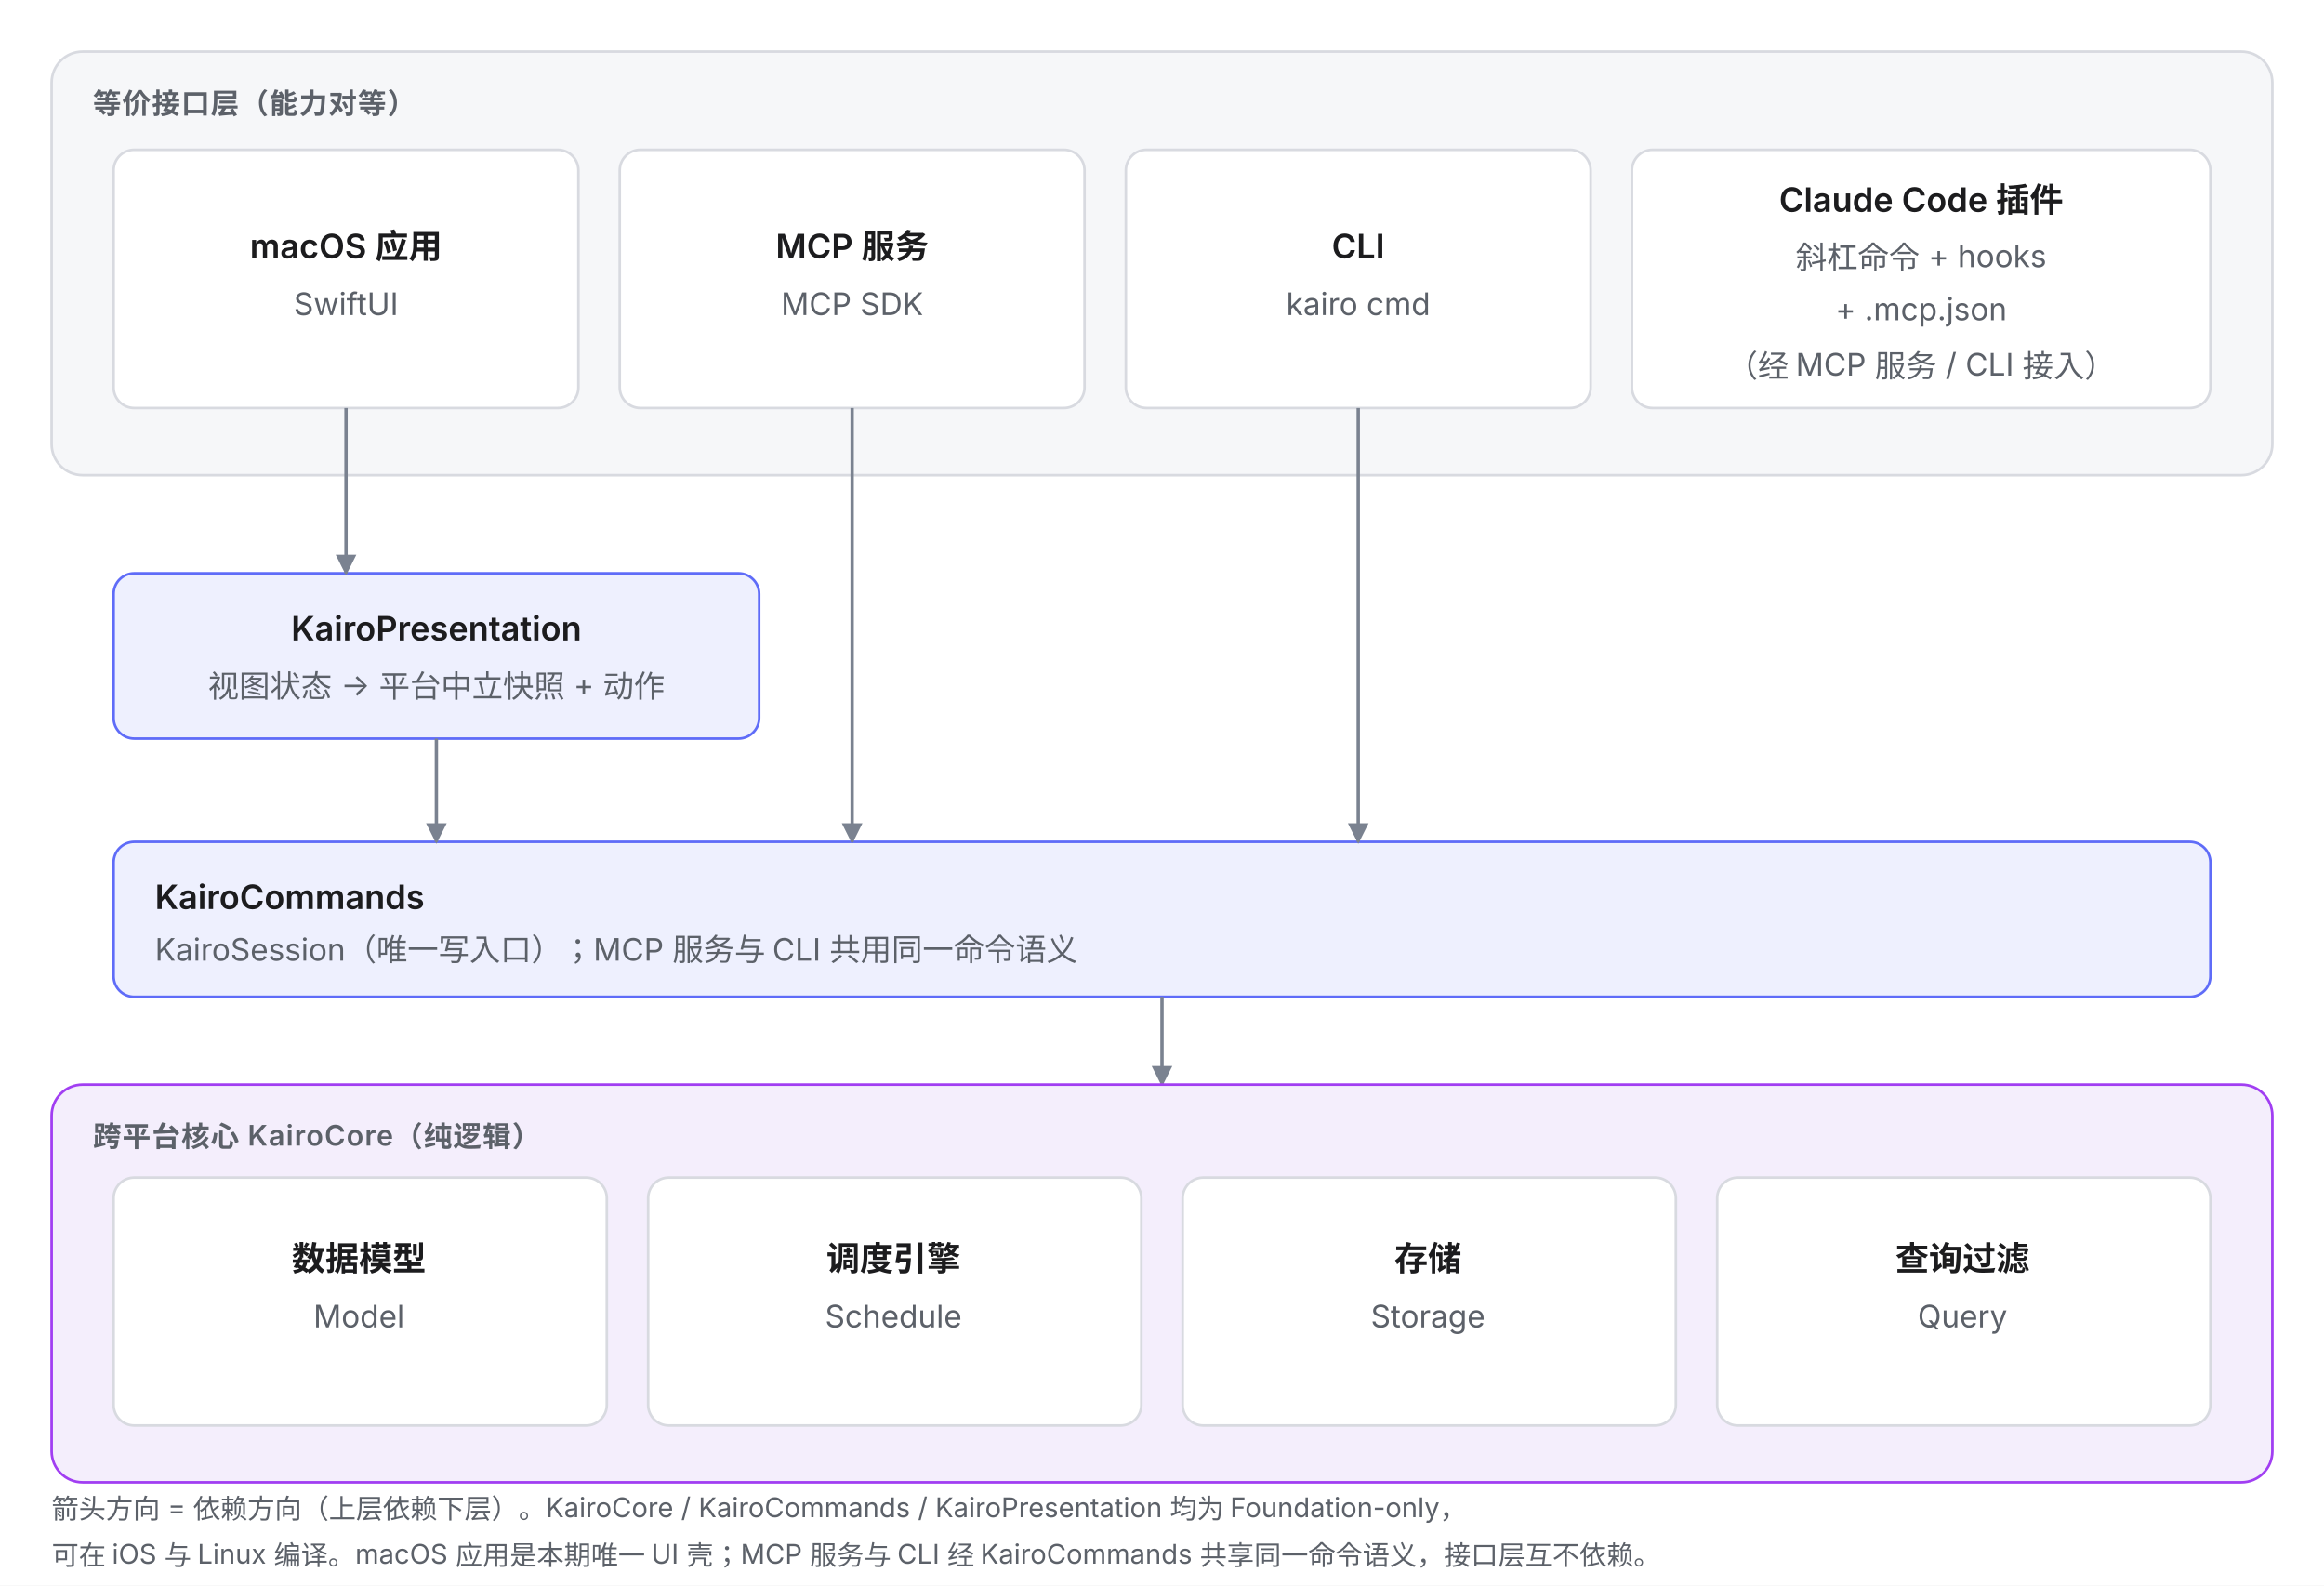
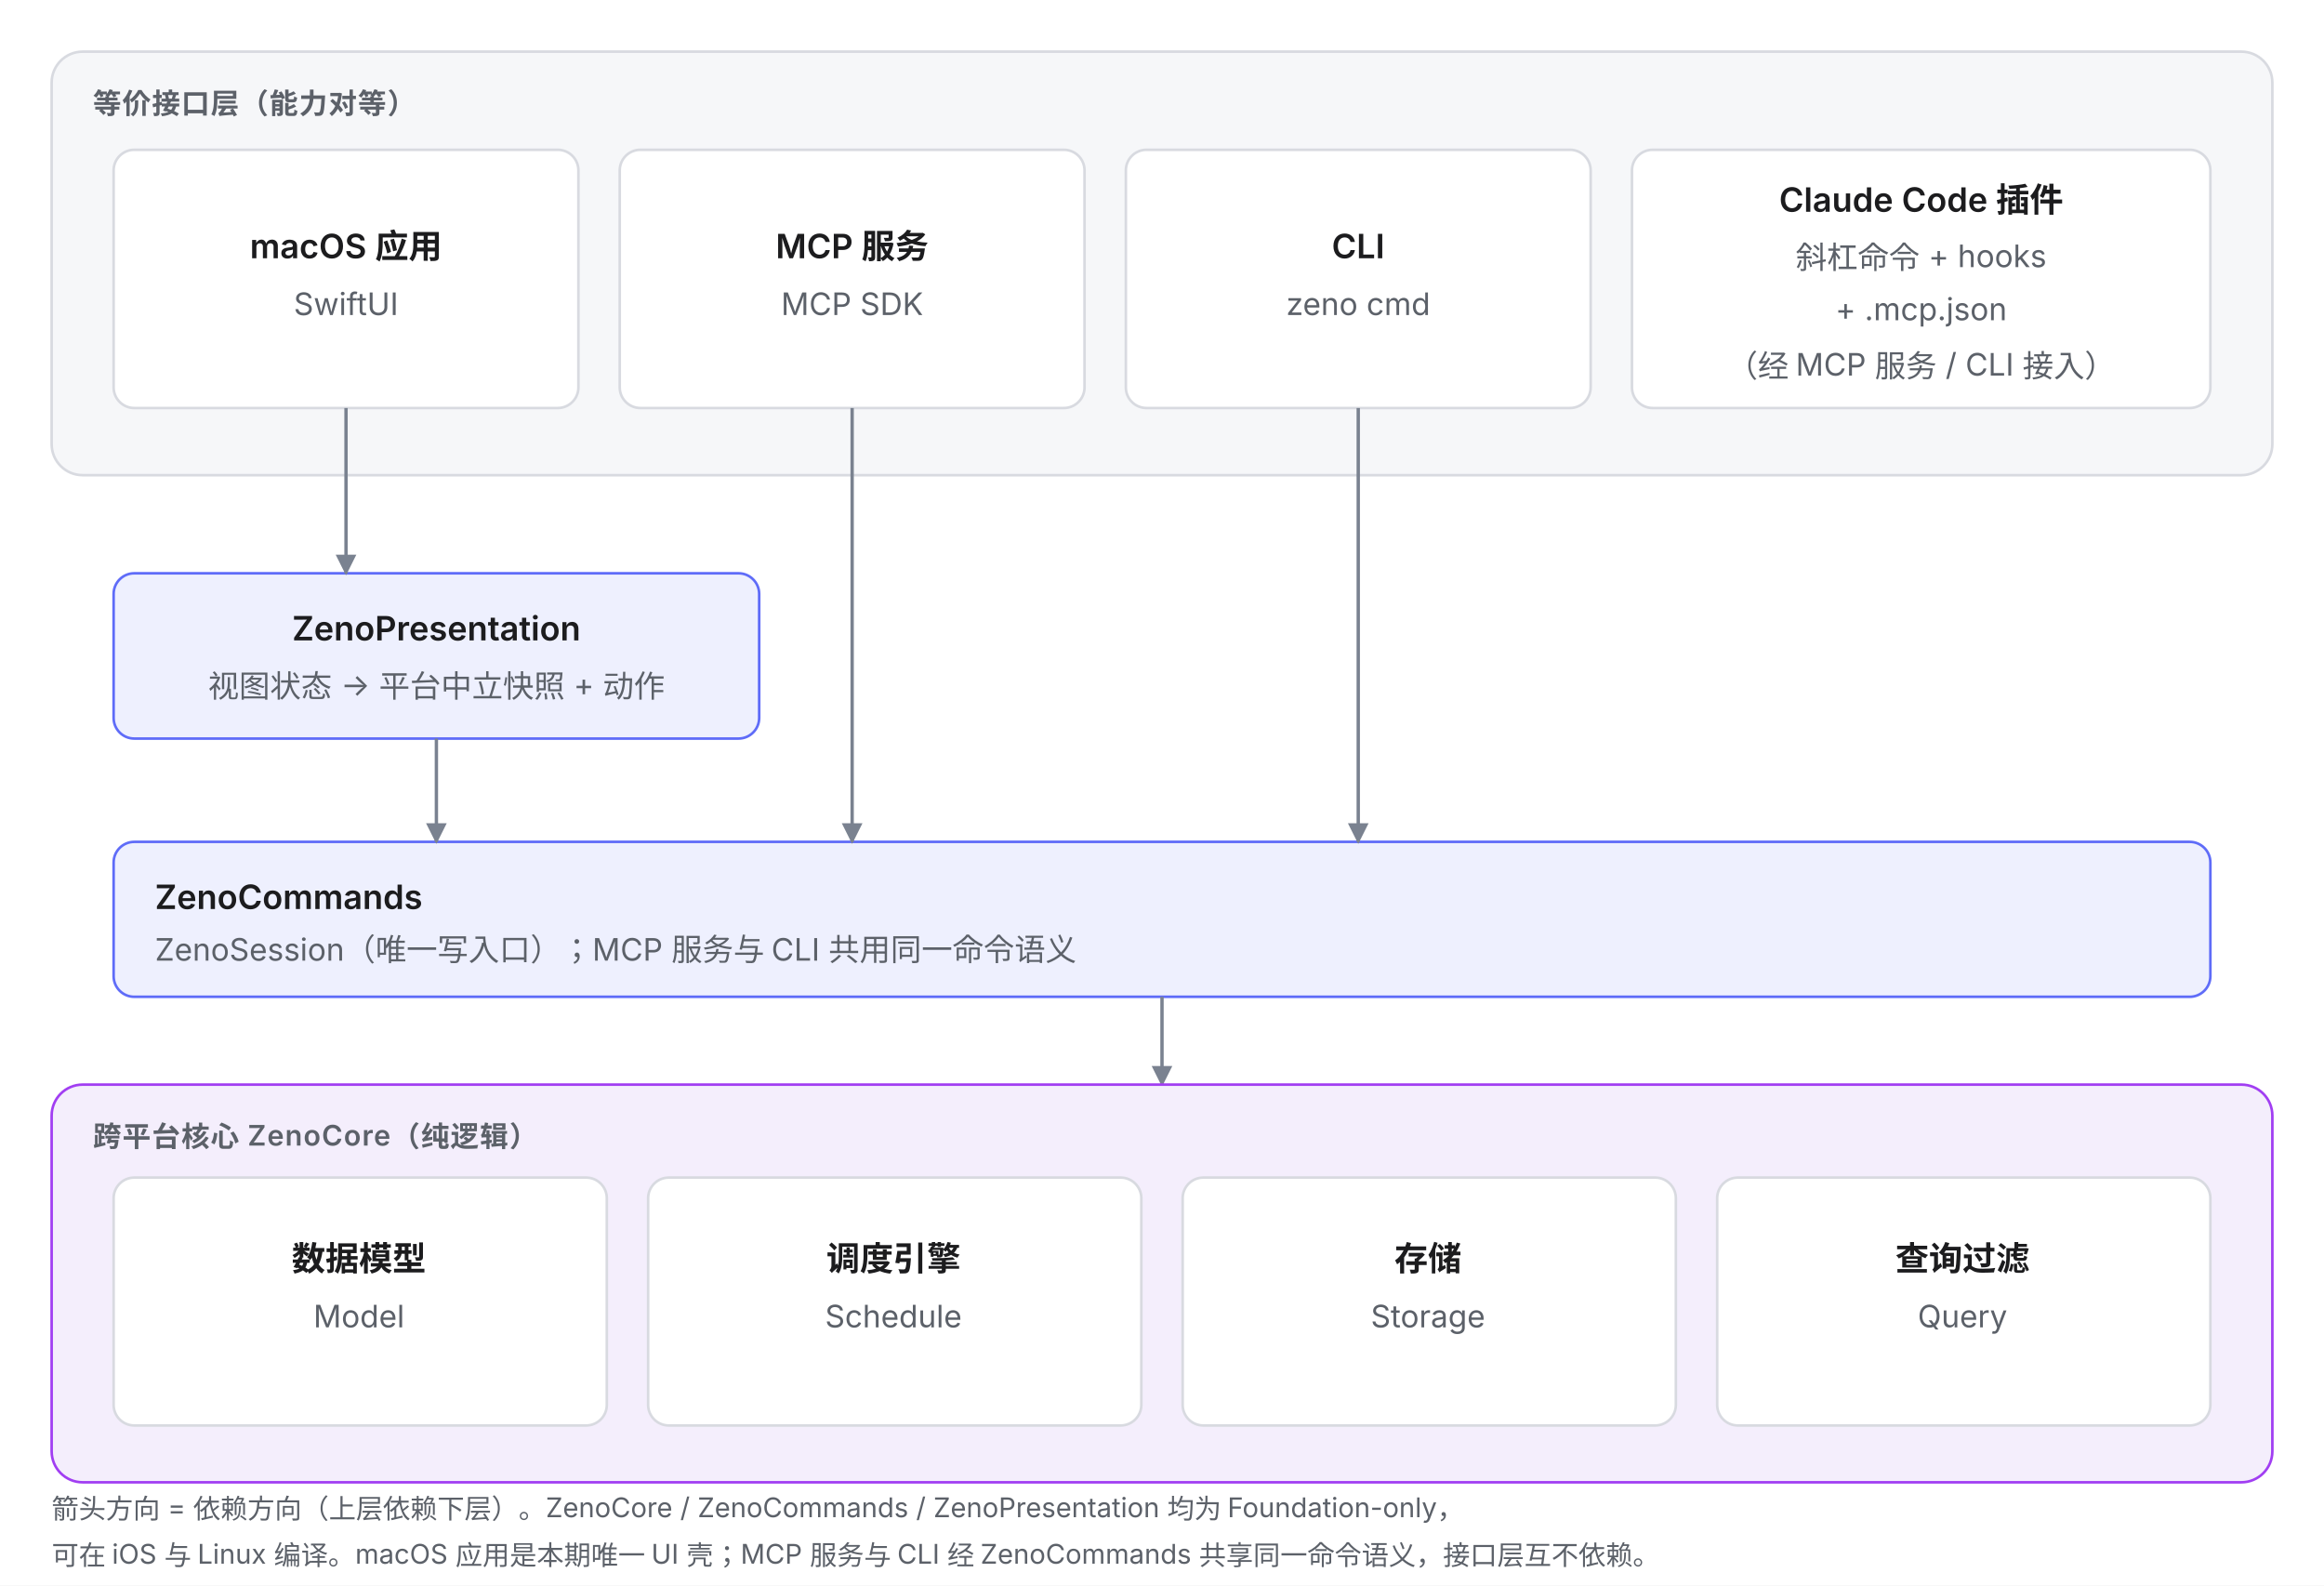
- <svg xmlns="http://www.w3.org/2000/svg" viewBox="0 0 900 614" width="900" height="614" role="img" aria-labelledby="kairo-fig-title kairo-fig-desc">
+ <svg xmlns="http://www.w3.org/2000/svg" viewBox="0 0 900 614" width="900" height="614" role="img" aria-labelledby="zeno-fig-title zeno-fig-desc">
  <style>
    .canvas { fill: #FFFFFF; }
    .panel { fill: #FFFFFF; stroke: #D8DAE0; stroke-width: 1; }
    .soft { fill: #F6F7F9; stroke: #D8DAE0; stroke-width: 1; }
    .accent { fill: #EEF0FE; stroke: #5F6CF8; stroke-width: 1; }
    .core { fill: #F4EEFC; stroke: #A13EF2; stroke-width: 1; }
    .line { stroke: #7A8290; stroke-width: 1.3; fill: none; }
    .tree { stroke: #C3C7D0; stroke-width: 1; fill: none; }
    .t-title { font: 600 13px "SF Pro Text", -apple-system, "PingFang SC", "Hiragino Sans GB", "Microsoft YaHei", sans-serif; fill: #1C1C1E; }
    .t-sub { font: 400 12px "SF Pro Text", -apple-system, "PingFang SC", "Hiragino Sans GB", "Microsoft YaHei", sans-serif; fill: #5C6169; }
    .t-name { font: 600 12.5px "SF Mono", ui-monospace, Menlo, monospace; fill: #1C1C1E; }
    .t-mono { font: 400 12px "SF Mono", ui-monospace, Menlo, monospace; fill: #1C1C1E; }
    .t-band { font: 600 11px "SF Pro Text", -apple-system, "PingFang SC", "Hiragino Sans GB", "Microsoft YaHei", sans-serif; fill: #5C6169; letter-spacing: 0.4px; }
    .t-note { font: 400 10.5px "SF Pro Text", -apple-system, "PingFang SC", "Hiragino Sans GB", "Microsoft YaHei", sans-serif; fill: #5C6169; }
    .arrow-head { fill: #7A8290; }
    @media (prefers-color-scheme: dark) {
      .canvas { fill: #1C1C1E; }
      .panel { fill: #2C2C2E; stroke: #3A3A3C; }
      .soft { fill: #242426; stroke: #3A3A3C; }
      .accent { fill: #232640; stroke: #5F6CF8; }
      .core { fill: #2B2233; stroke: #A13EF2; }
      .line { stroke: #8B93A3; }
      .tree { stroke: #4A4A4E; }
      .t-title, .t-name, .t-mono { fill: #F2F2F7; }
      .t-sub, .t-band, .t-note { fill: #A6A6AD; }
      .arrow-head { fill: #8B93A3; }
    }
  </style>
  <defs>
-     <marker id="kairo-arrow" markerWidth="8" markerHeight="8" refX="7.2" refY="4" orient="auto" markerUnits="userSpaceOnUse">
+     <marker id="zeno-arrow" markerWidth="8" markerHeight="8" refX="7.2" refY="4" orient="auto" markerUnits="userSpaceOnUse">
      <path d="M0,0 L8,4 L0,8 Z" class="arrow-head" />
    </marker>
  </defs>
  <rect class="canvas" x="0" y="0" width="900" height="614" />
  <rect class="soft" x="20" y="20" width="860" height="164" rx="12" />
  <text class="t-band" x="36" y="44">等价接口层（能力对等）</text>
  <rect class="panel" x="44" y="58" width="180" height="100" rx="8" />
  <text class="t-title" x="134" y="100" text-anchor="middle">macOS 应用</text>
  <text class="t-sub" x="134" y="122" text-anchor="middle">SwiftUI</text>
  <rect class="panel" x="240" y="58" width="180" height="100" rx="8" />
  <text class="t-title" x="330" y="100" text-anchor="middle">MCP 服务</text>
  <text class="t-sub" x="330" y="122" text-anchor="middle">MCP SDK</text>
  <rect class="panel" x="436" y="58" width="180" height="100" rx="8" />
  <text class="t-title" x="526" y="100" text-anchor="middle">CLI</text>
-   <text class="t-sub" x="526" y="122" text-anchor="middle">kairo cmd</text>
+   <text class="t-sub" x="526" y="122" text-anchor="middle">zeno cmd</text>
  <rect class="panel" x="632" y="58" width="224" height="100" rx="8" />
  <text class="t-title" x="744" y="82" text-anchor="middle">Claude Code 插件</text>
  <text class="t-sub" x="744" y="104" text-anchor="middle">斜杠命令 + hooks</text>
  <text class="t-sub" x="744" y="124" text-anchor="middle">+ .mcp.json</text>
  <text class="t-sub" x="744" y="146" text-anchor="middle">（经 MCP 服务 / CLI 接入）</text>
  <rect class="accent" x="44" y="222" width="250" height="64" rx="8" />
-   <text class="t-title" x="169" y="248" text-anchor="middle">KairoPresentation</text>
+   <text class="t-title" x="169" y="248" text-anchor="middle">ZenoPresentation</text>
  <text class="t-sub" x="169" y="270" text-anchor="middle">视图状态 → 平台中立快照 + 动作</text>
  <rect class="accent" x="44" y="326" width="812" height="60" rx="8" />
-   <text class="t-title" x="60" y="352">KairoCommands</text>
-   <text class="t-sub" x="60" y="372">KairoSession（唯一写入口）；MCP 服务与 CLI 共用同一命令语义</text>
-   <path class="line" d="M134,158 L134,222" marker-end="url(#kairo-arrow)" />
-   <path class="line" d="M169,286 L169,326" marker-end="url(#kairo-arrow)" />
-   <path class="line" d="M330,158 L330,326" marker-end="url(#kairo-arrow)" />
-   <path class="line" d="M526,158 L526,326" marker-end="url(#kairo-arrow)" />
-   <path class="line" d="M450,386 L450,420" marker-end="url(#kairo-arrow)" />
+   <text class="t-title" x="60" y="352">ZenoCommands</text>
+   <text class="t-sub" x="60" y="372">ZenoSession（唯一写入口）；MCP 服务与 CLI 共用同一命令语义</text>
+   <path class="line" d="M134,158 L134,222" marker-end="url(#zeno-arrow)" />
+   <path class="line" d="M169,286 L169,326" marker-end="url(#zeno-arrow)" />
+   <path class="line" d="M330,158 L330,326" marker-end="url(#zeno-arrow)" />
+   <path class="line" d="M526,158 L526,326" marker-end="url(#zeno-arrow)" />
+   <path class="line" d="M450,386 L450,420" marker-end="url(#zeno-arrow)" />
  <rect class="core" x="20" y="420" width="860" height="154" rx="12" />
-   <text class="t-band" x="36" y="444">跨平台核心 KairoCore（纯逻辑）</text>
+   <text class="t-band" x="36" y="444">跨平台核心 ZenoCore（纯逻辑）</text>
  <rect class="panel" x="44" y="456" width="191" height="96" rx="8" />
  <text class="t-title" x="139" y="492" text-anchor="middle">数据模型</text>
  <text class="t-sub" x="139" y="514" text-anchor="middle">Model</text>
  <rect class="panel" x="251" y="456" width="191" height="96" rx="8" />
  <text class="t-title" x="346" y="492" text-anchor="middle">调度引擎</text>
  <text class="t-sub" x="346" y="514" text-anchor="middle">Schedule</text>
  <rect class="panel" x="458" y="456" width="191" height="96" rx="8" />
  <text class="t-title" x="553" y="492" text-anchor="middle">存储</text>
  <text class="t-sub" x="553" y="514" text-anchor="middle">Storage</text>
  <rect class="panel" x="665" y="456" width="191" height="96" rx="8" />
  <text class="t-title" x="760" y="492" text-anchor="middle">查询过滤</text>
  <text class="t-sub" x="760" y="514" text-anchor="middle">Query</text>
-   <text class="t-note" x="20" y="588">箭头方向 = 依赖方向（上层依赖下层）。KairoCore / KairoCommands / KairoPresentation 均为 Foundation-only，</text>
-   <text class="t-note" x="20" y="606">可在 iOS 与 Linux 编译。macOS 应用是本期唯一 UI 壳；MCP 服务与 CLI 经 KairoCommands 共享同一命令语义，接口层互不依赖。</text>
+   <text class="t-note" x="20" y="588">箭头方向 = 依赖方向（上层依赖下层）。ZenoCore / ZenoCommands / ZenoPresentation 均为 Foundation-only，</text>
+   <text class="t-note" x="20" y="606">可在 iOS 与 Linux 编译。macOS 应用是本期唯一 UI 壳；MCP 服务与 CLI 经 ZenoCommands 共享同一命令语义，接口层互不依赖。</text>
</svg>
